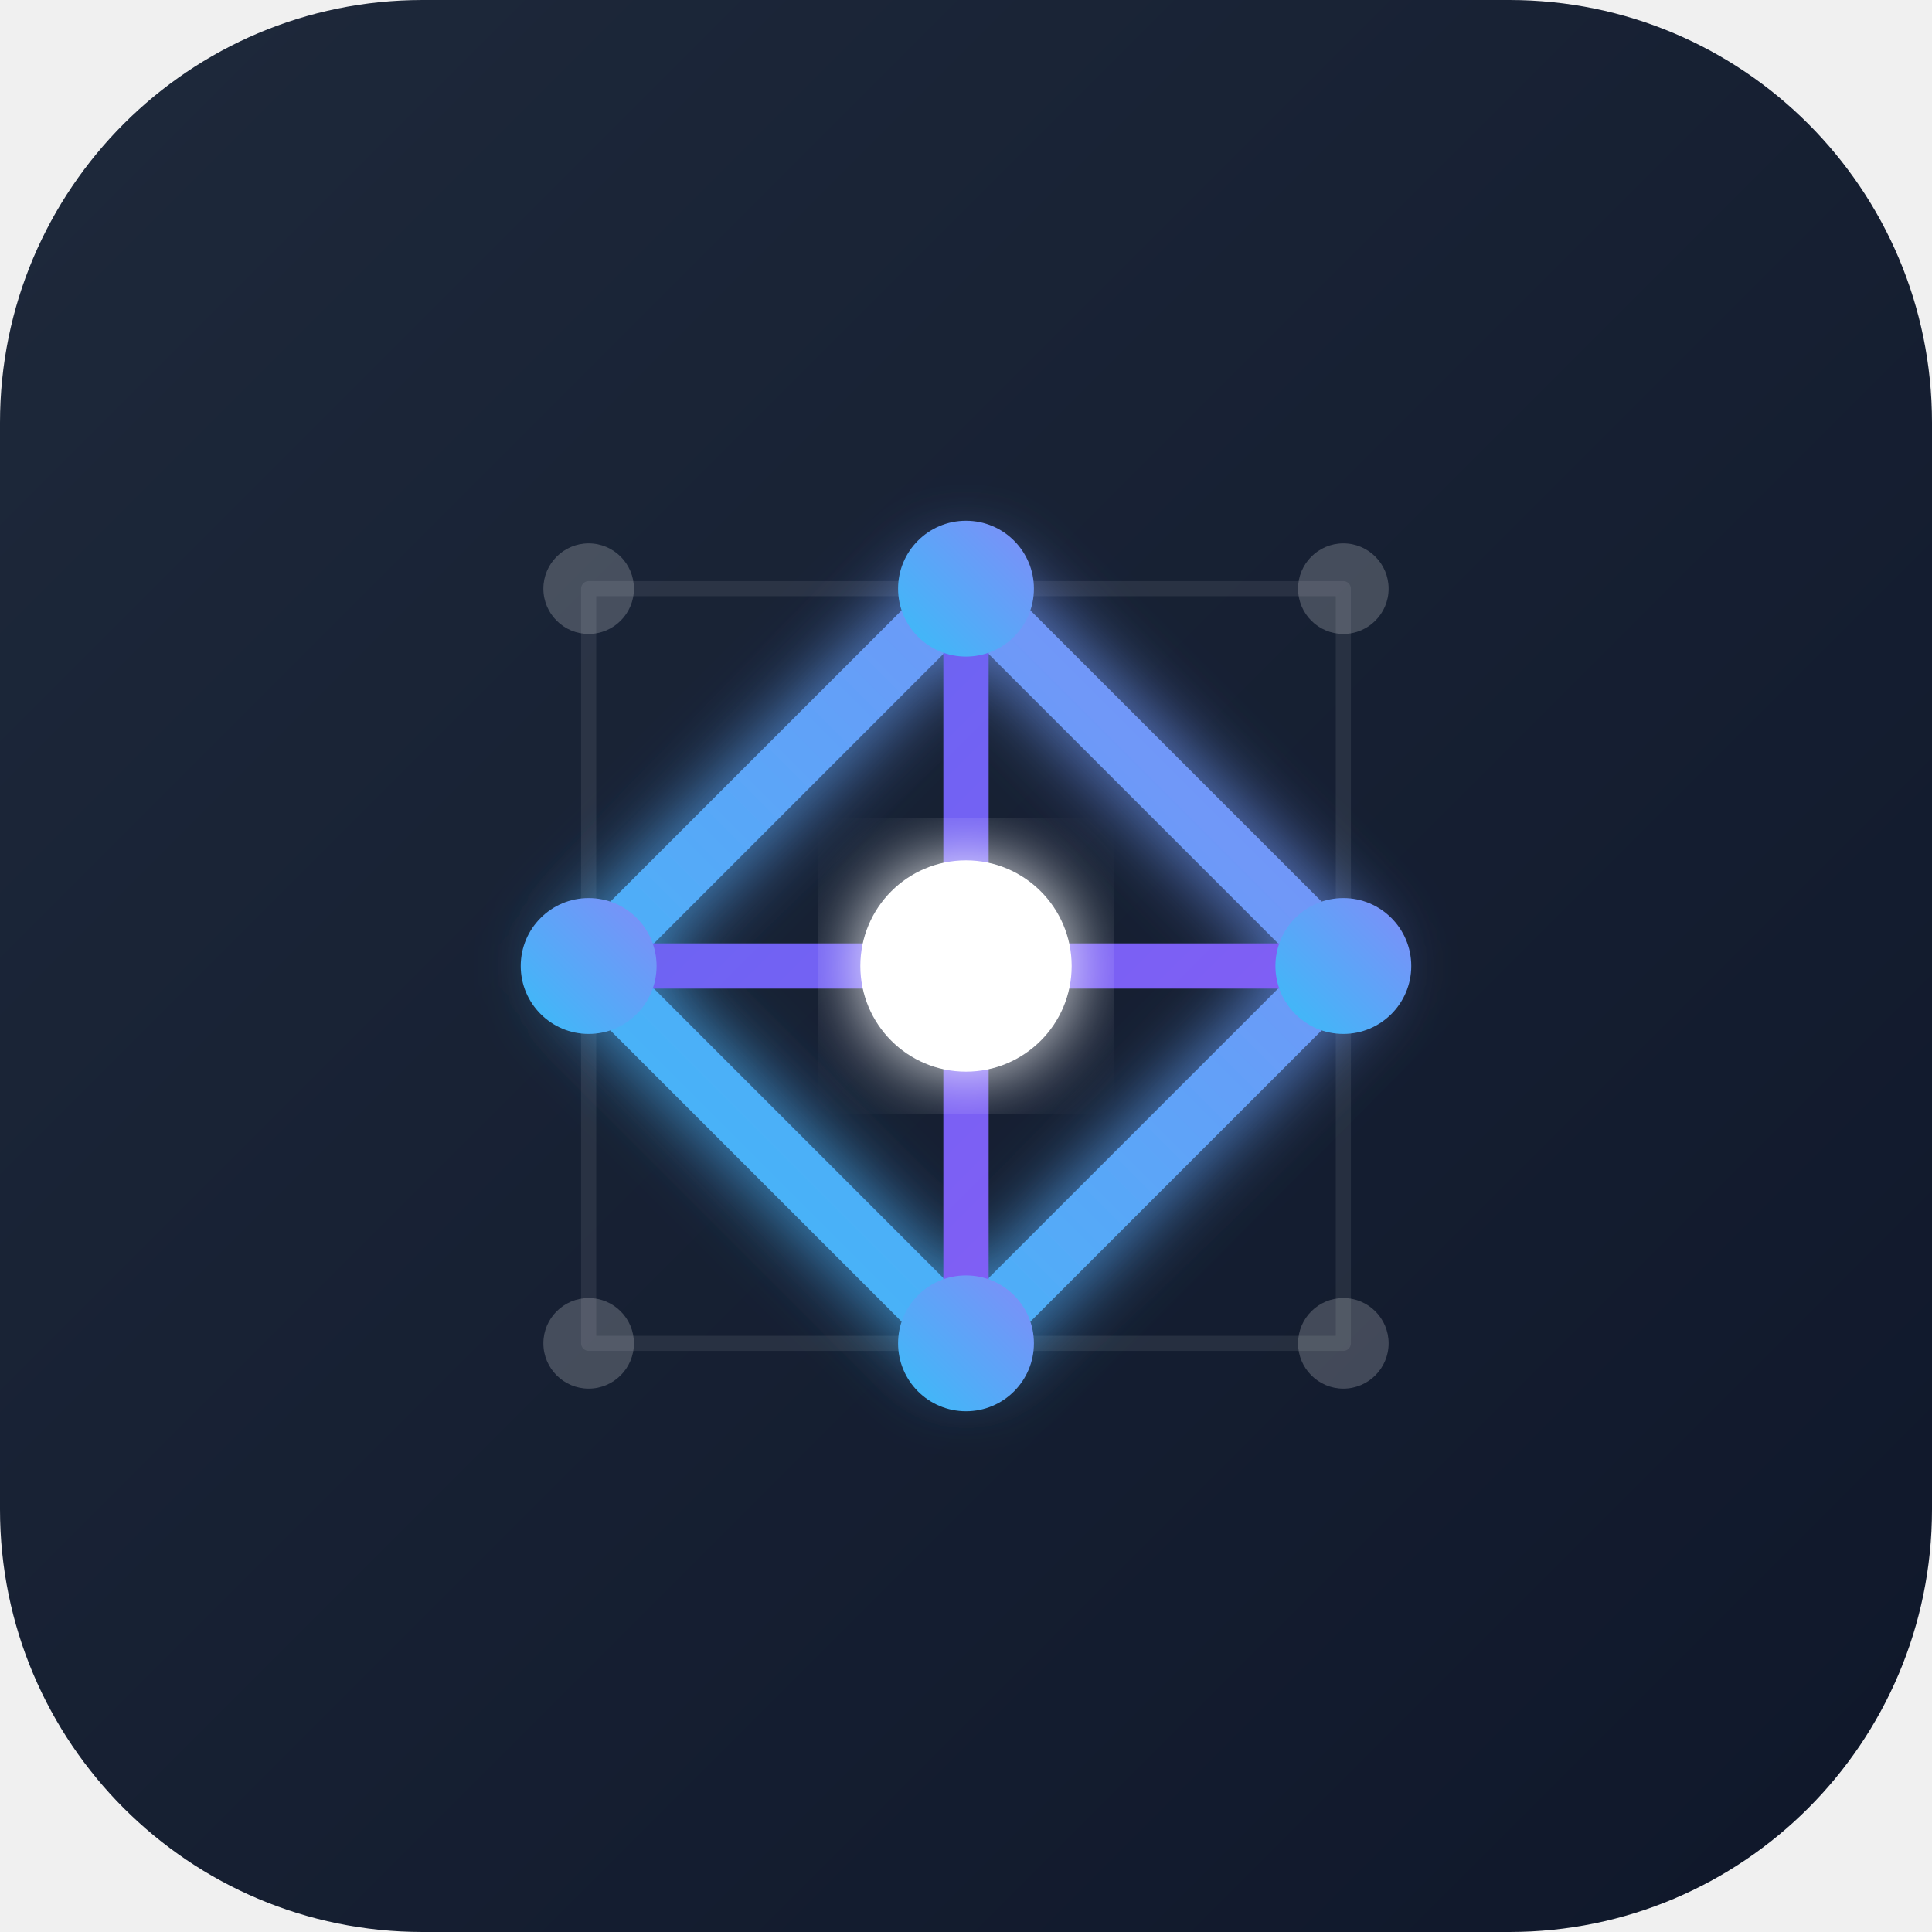
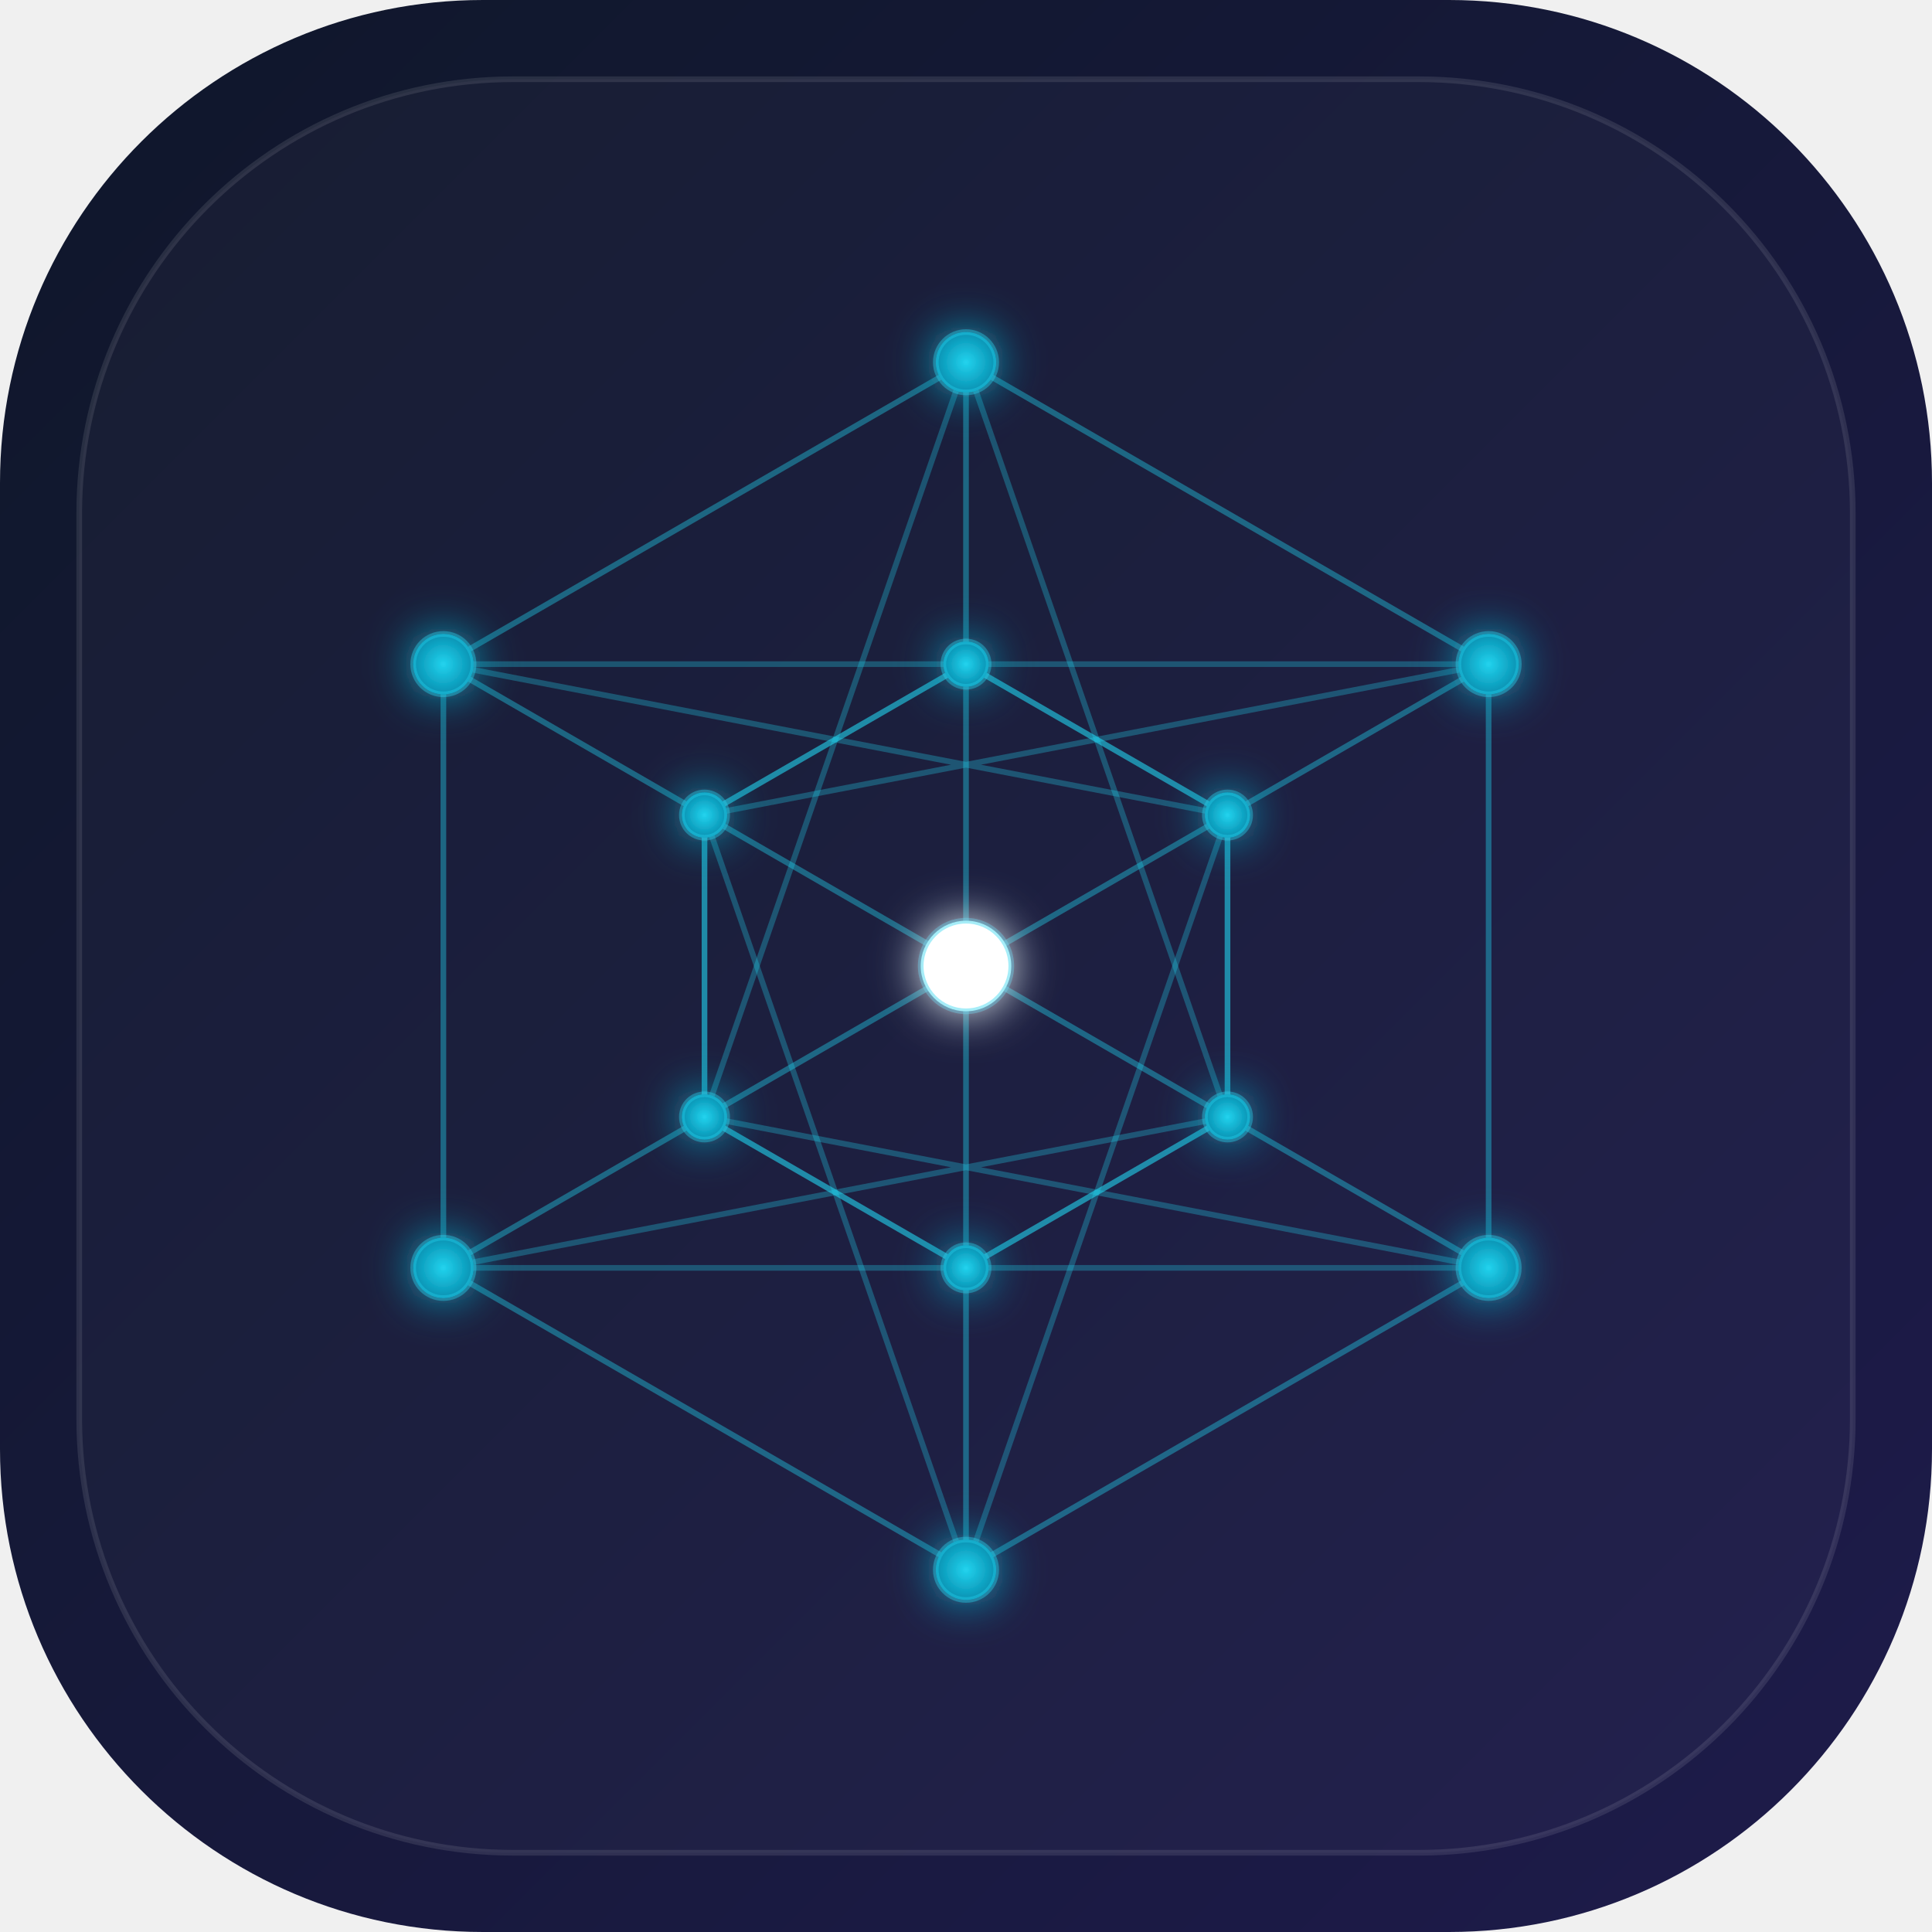
- <svg xmlns="http://www.w3.org/2000/svg" viewBox="0 0 512 512" width="100%" height="100%">
+ <svg xmlns="http://www.w3.org/2000/svg" viewBox="0 0 512 512" width="512" height="512">
  <defs>
    <linearGradient id="bg-gradient" x1="0%" y1="0%" x2="100%" y2="100%">
-       <stop offset="0%" stop-color="#1E293B" />
-       <stop offset="100%" stop-color="#0F172A" />
+       <stop offset="0%" stop-color="#0F172A" />
+       <stop offset="100%" stop-color="#1E1B4B" />
    </linearGradient>
-     <linearGradient id="primary-gradient" x1="0%" y1="0%" x2="100%" y2="100%">
-       <stop offset="0%" stop-color="#6366F1" />
-       <stop offset="100%" stop-color="#8B5CF6" />
-     </linearGradient>
-     <linearGradient id="accent-gradient" x1="0%" y1="100%" x2="100%" y2="0%">
-       <stop offset="0%" stop-color="#38BDF8" />
-       <stop offset="100%" stop-color="#818CF8" />
-     </linearGradient>
-     <filter id="glow" x="-20%" y="-20%" width="140%" height="140%">
-       <feGaussianBlur stdDeviation="10" result="blur" />
+     <filter id="logic-glow" x="-50%" y="-50%" width="200%" height="200%">
+       <feGaussianBlur stdDeviation="6" result="blur" />
      <feComposite in="SourceGraphic" in2="blur" operator="over" />
    </filter>
+     <radialGradient id="node-gradient">
+       <stop offset="0%" stop-color="#22D3EE" />
+       <stop offset="100%" stop-color="#0891B2" />
+     </radialGradient>
  </defs>
-   <rect width="512" height="512" rx="112" fill="url(#bg-gradient)" />
-   <g transform="translate(106, 106)">
-     <path d="M 50 50 L 250 50 M 50 150 L 250 150 M 50 250 L 250 250 M 50 50 L 50 250 M 150 50 L 150 250 M 250 50 L 250 250" stroke="rgba(255, 255, 255, 0.08)" stroke-width="4" stroke-linecap="round" fill="none" />
-     <path d="M 50 150 L 150 50 L 250 150 L 150 250 Z" stroke="url(#accent-gradient)" stroke-width="16" stroke-linecap="round" stroke-linejoin="round" fill="none" filter="url(#glow)" />
-     <path d="M 150 50 L 150 150 M 50 150 L 150 150 M 250 150 L 150 150 M 150 250 L 150 150" stroke="url(#primary-gradient)" stroke-width="12" stroke-linecap="round" stroke-linejoin="round" fill="none" />
-     <circle cx="50" cy="50" r="12" fill="rgba(255, 255, 255, 0.2)" />
-     <circle cx="150" cy="50" r="18" fill="url(#accent-gradient)" />
-     <circle cx="250" cy="50" r="12" fill="rgba(255, 255, 255, 0.2)" />
-     <circle cx="50" cy="150" r="18" fill="url(#accent-gradient)" />
-     <circle cx="150" cy="150" r="28" fill="#FFFFFF" filter="url(#glow)" />
-     <circle cx="250" cy="150" r="18" fill="url(#accent-gradient)" />
-     <circle cx="50" cy="250" r="12" fill="rgba(255, 255, 255, 0.2)" />
-     <circle cx="150" cy="250" r="18" fill="url(#accent-gradient)" />
-     <circle cx="250" cy="250" r="12" fill="rgba(255, 255, 255, 0.2)" />
+   <rect width="512" height="512" rx="128" fill="url(#bg-gradient)" />
+   <rect width="470" height="470" x="21" y="21" rx="115" fill="white" fill-opacity="0.03" stroke="white" stroke-opacity="0.1" stroke-width="1.5" />
+   <g transform="translate(256, 256)" stroke="#22D3EE" stroke-width="1.5" stroke-opacity="0.4" fill="none">
+     <g id="grid">
+       <path d="M 0,-160 L 138.5,-80 L 138.5,80 L 0,160 L -138.5,80 L -138.5,-80 Z" />
+       <line x1="0" y1="-160" x2="0" y2="160" />
+       <line x1="138.5" y1="-80" x2="-138.5" y2="80" />
+       <line x1="138.5" y1="80" x2="-138.5" y2="-80" />
+       <path d="M 0,-80 L 69.3,-40 L 69.3,40 L 0,80 L -69.3,40 L -69.3,-40 Z" stroke-opacity="0.6" />
+       <path d="M 0,-160 L 69.3,40 L -138.5,80 L 138.5,80 L -69.3,40 L 0,-160" stroke-opacity="0.3" />
+       <path d="M 0,160 L -69.3,-40 L 138.5,-80 L -138.5,-80 L 69.3,-40 L 0,160" stroke-opacity="0.3" />
+     </g>
+     <g fill="url(#node-gradient)" filter="url(#logic-glow)">
+       <circle cx="0" cy="-160" r="8" />
+       <circle cx="138.5" cy="-80" r="8" />
+       <circle cx="138.5" cy="80" r="8" />
+       <circle cx="0" cy="160" r="8" />
+       <circle cx="-138.5" cy="80" r="8" />
+       <circle cx="-138.5" cy="-80" r="8" />
+       <circle cx="0" cy="-80" r="6" />
+       <circle cx="69.3" cy="-40" r="6" />
+       <circle cx="69.3" cy="40" r="6" />
+       <circle cx="0" cy="80" r="6" />
+       <circle cx="-69.3" cy="40" r="6" />
+       <circle cx="-69.3" cy="-40" r="6" />
+       <circle cx="0" cy="0" r="12" fill="#FFFFFF" />
+     </g>
  </g>
</svg>
